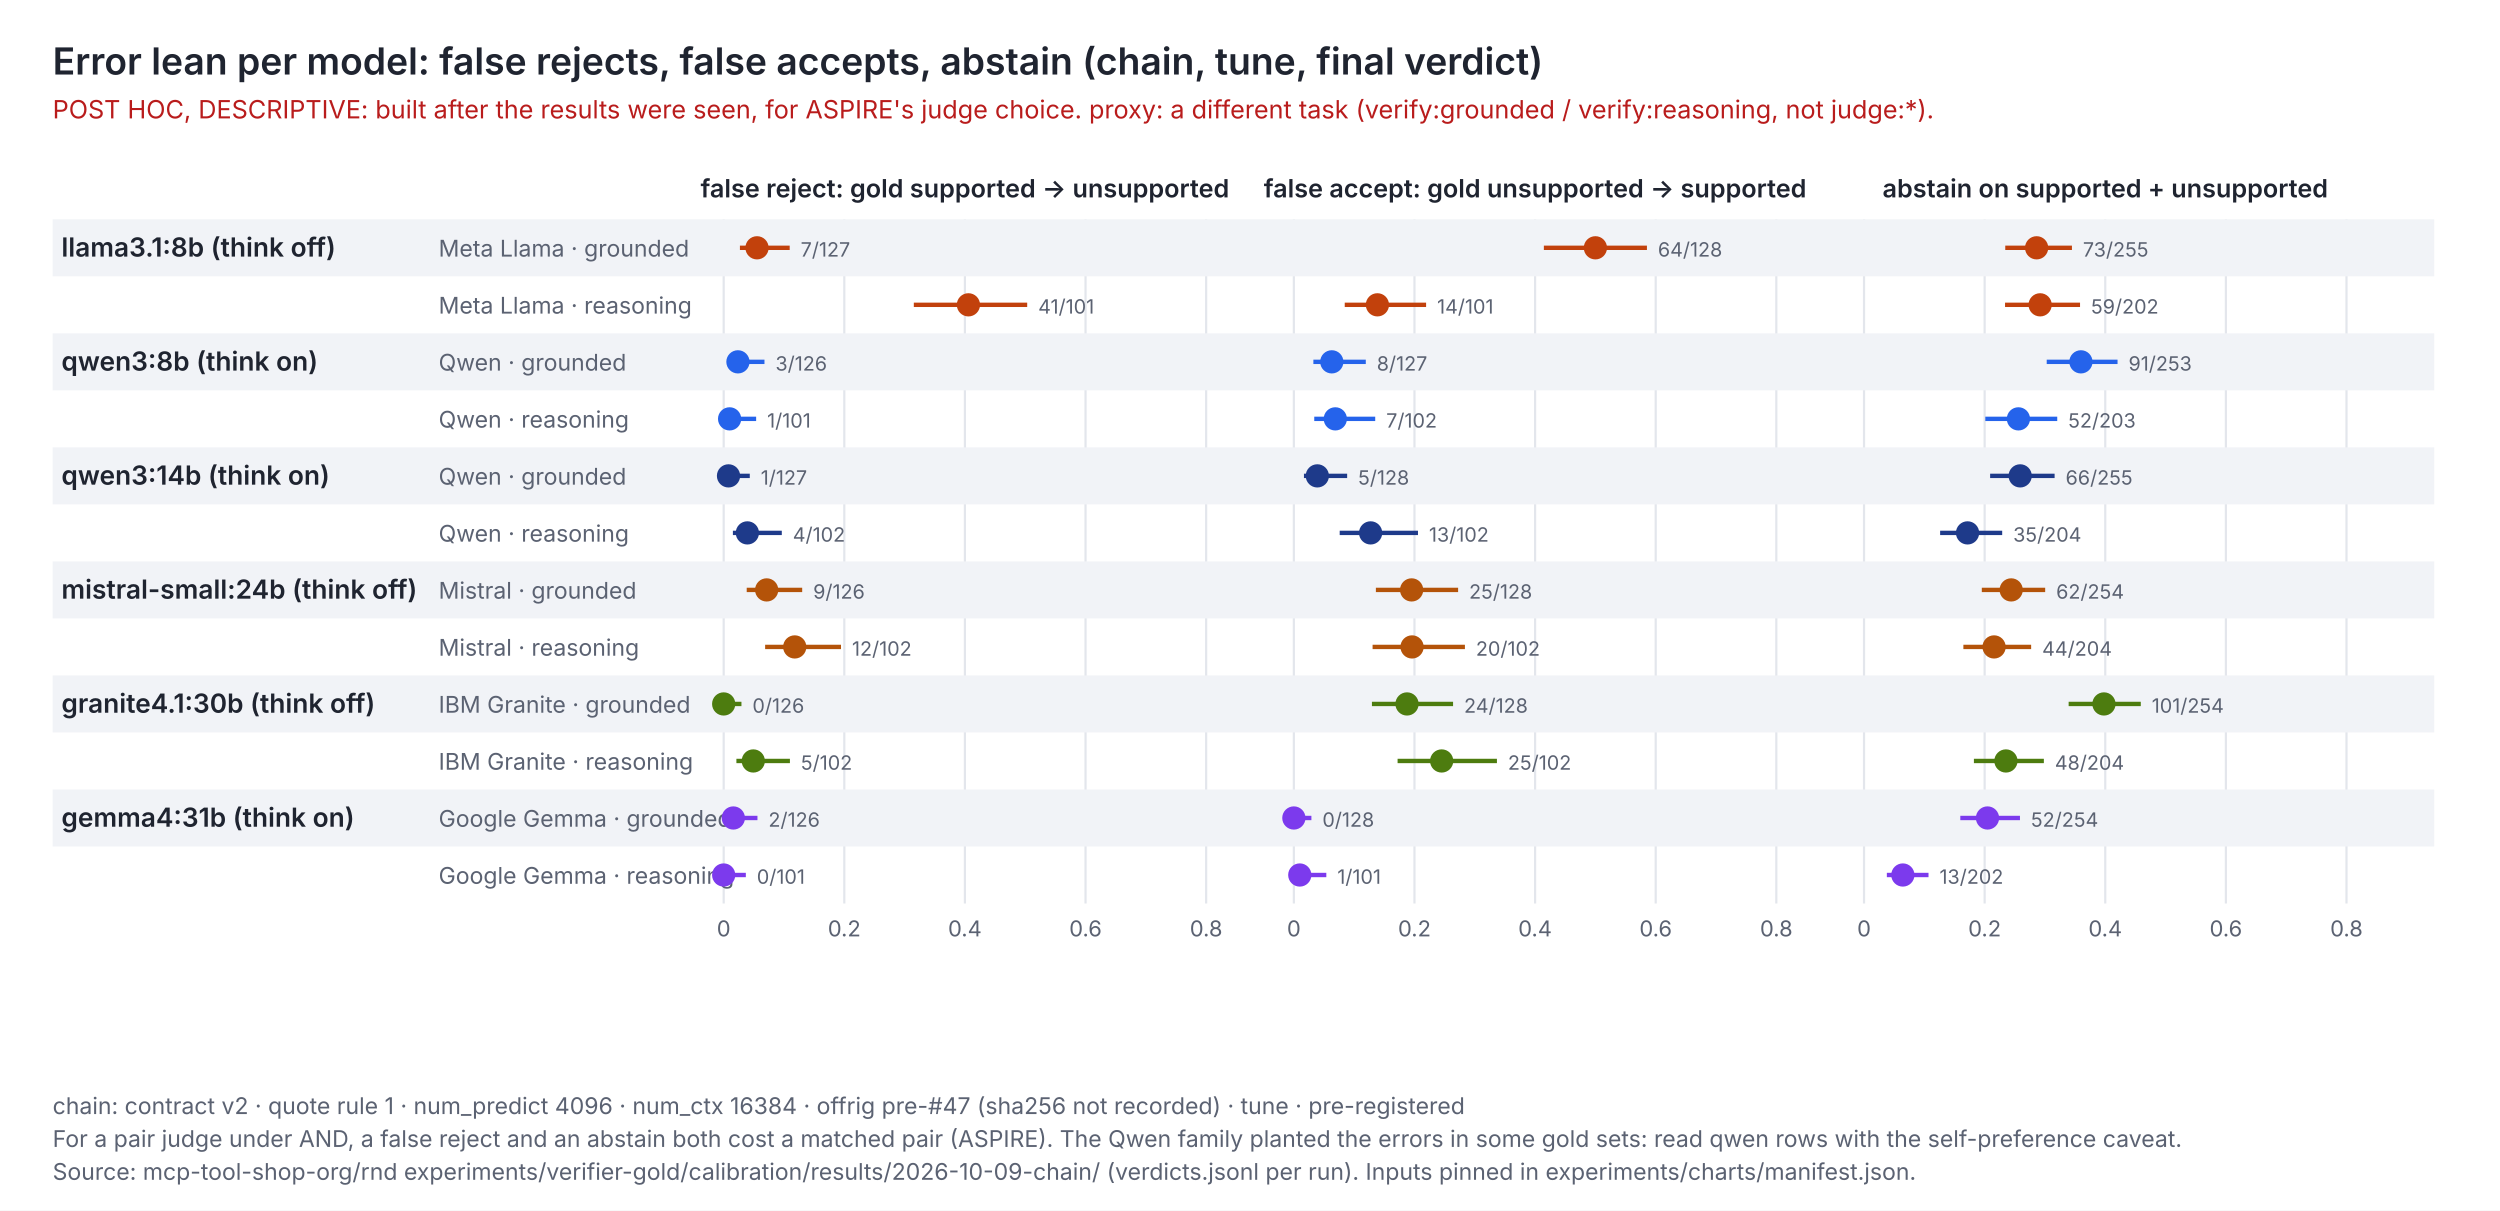
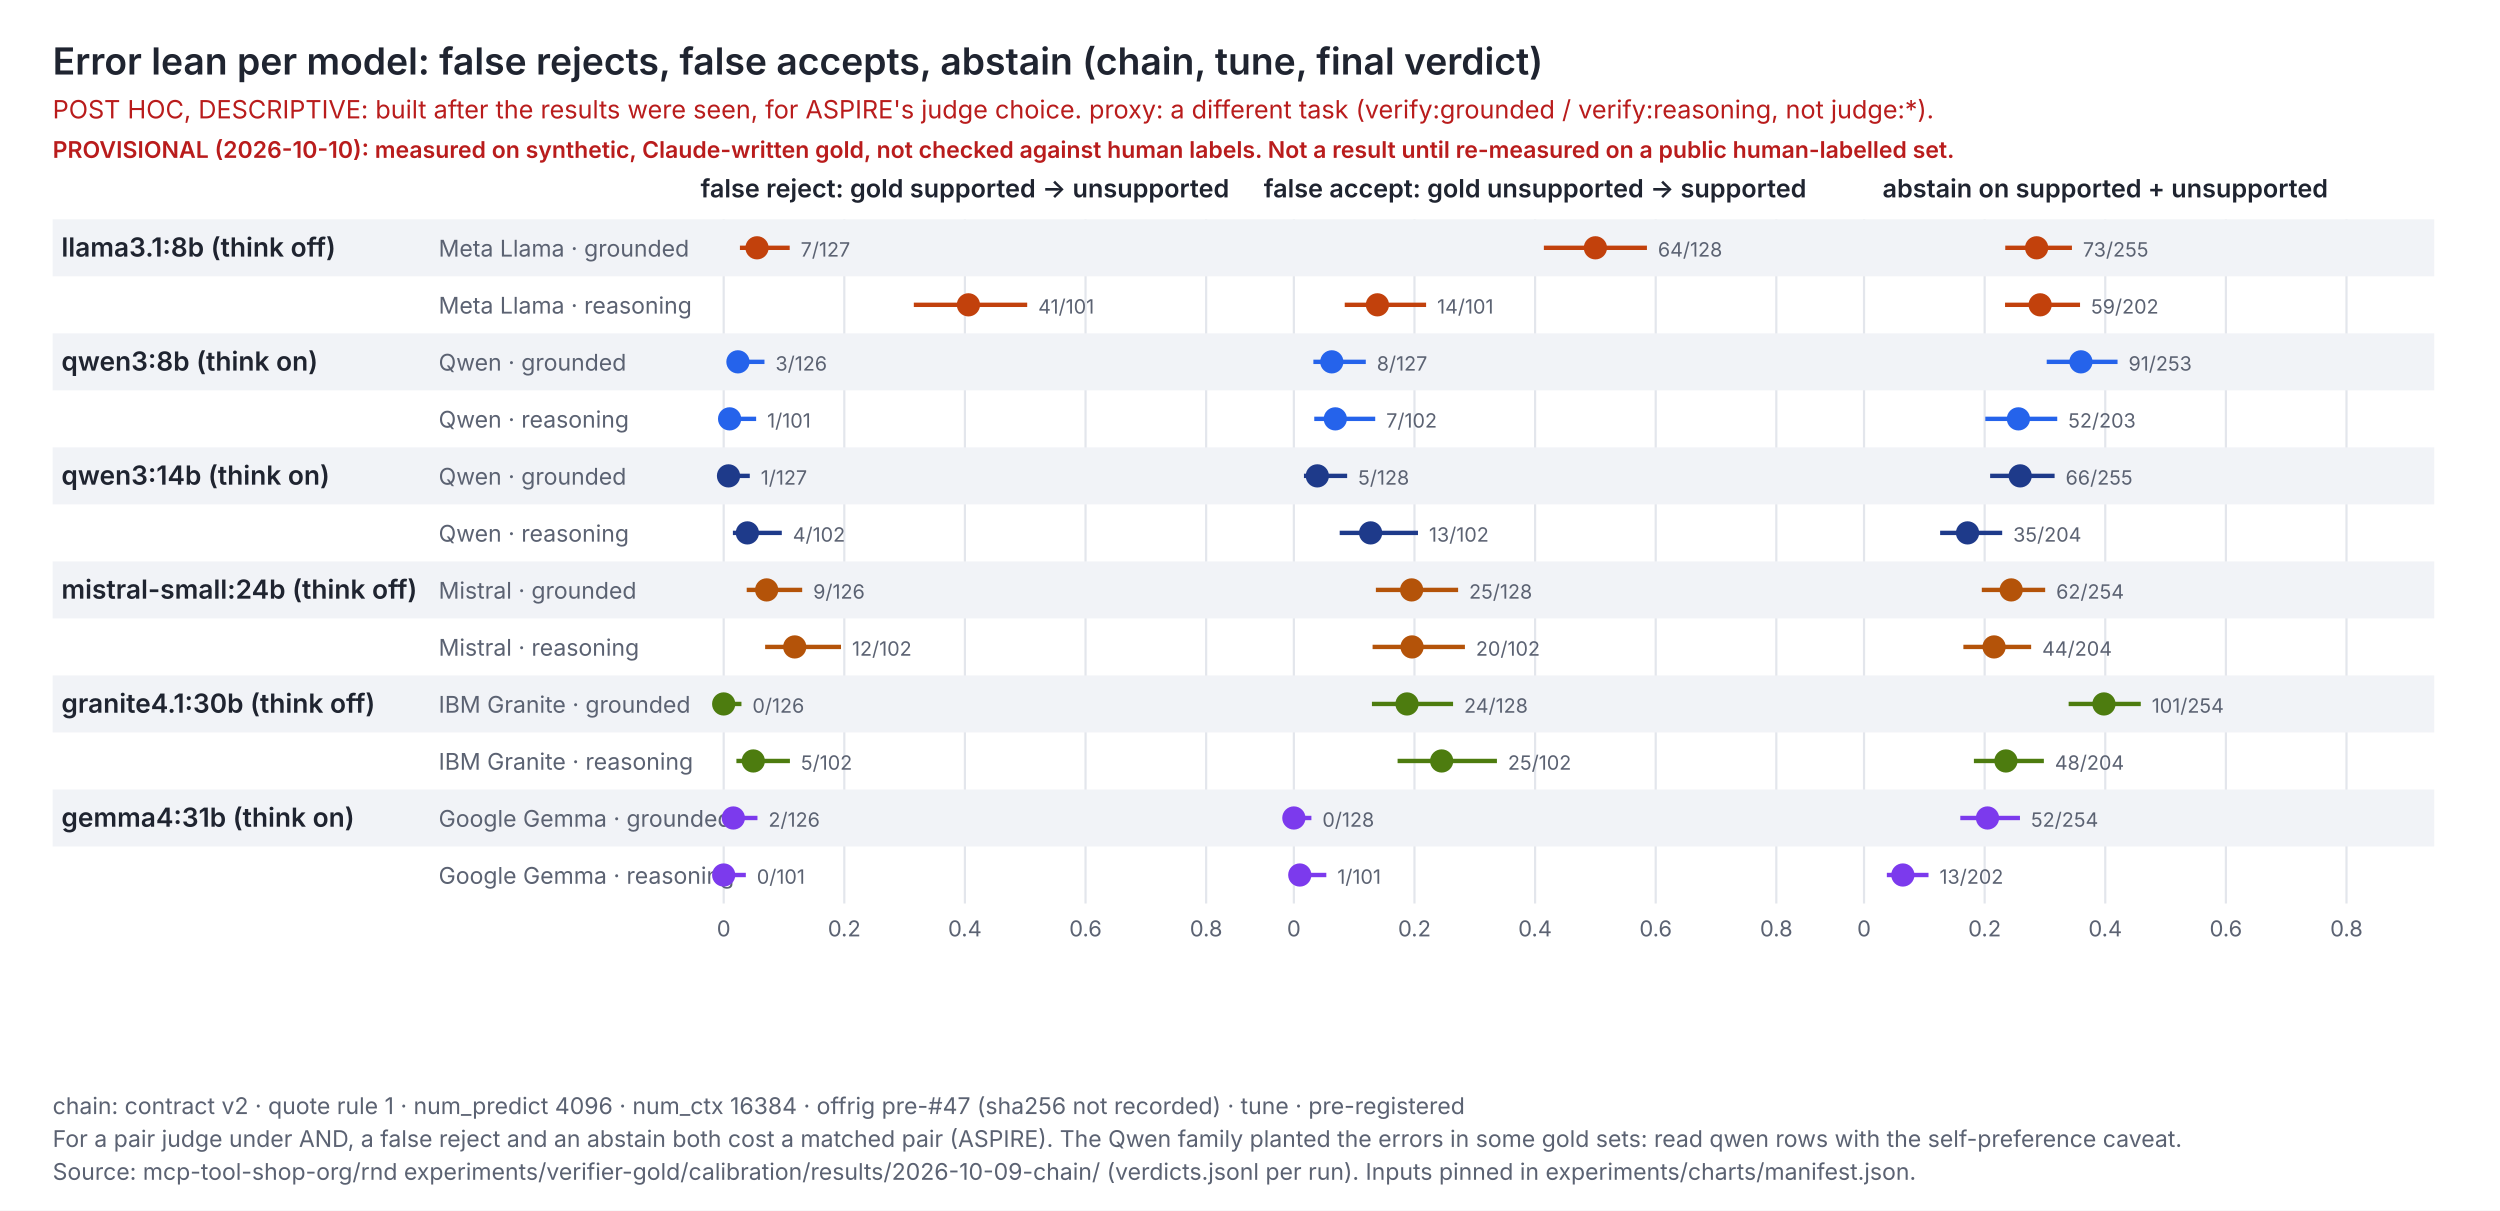
<svg xmlns="http://www.w3.org/2000/svg" viewBox="0 0 1140 552" width="1140" height="552" font-family="Inter, Segoe UI, Helvetica, Arial, sans-serif">
  <rect width="1140" height="552" fill="#ffffff" />
  <text x="24.0" y="34.0" font-size="17" fill="#1f2430" text-anchor="start" font-weight="600">Error lean per model: false rejects, false accepts, abstain (chain, tune, final verdict)</text>
+   <text x="24.0" y="72.0" font-size="10.5" fill="#b91c1c" text-anchor="start" font-weight="600">PROVISIONAL (2026-10-10): measured on synthetic, Claude-written gold, not checked against human labels. Not a result until re-measured on a public human-labelled set.</text>
  <text x="24.0" y="54.0" font-size="11.5" fill="#b91c1c" text-anchor="start" font-weight="400">POST HOC, DESCRIPTIVE: built after the results were seen, for ASPIRE's judge choice. proxy: a different task (verify:grounded / verify:reasoning, not judge:*).</text>
  <line x1="330.0" y1="100.0" x2="330.0" y2="412.0" stroke="#e3e6ec" stroke-width="1.0" />
  <text x="330.0" y="427.0" font-size="10" fill="#5b6272" text-anchor="middle" font-weight="400">0</text>
  <line x1="385.0" y1="100.0" x2="385.0" y2="412.0" stroke="#e3e6ec" stroke-width="1.0" />
  <text x="385.0" y="427.0" font-size="10" fill="#5b6272" text-anchor="middle" font-weight="400">0.2</text>
  <line x1="440.0" y1="100.0" x2="440.0" y2="412.0" stroke="#e3e6ec" stroke-width="1.0" />
  <text x="440.0" y="427.0" font-size="10" fill="#5b6272" text-anchor="middle" font-weight="400">0.4</text>
  <line x1="495.0" y1="100.0" x2="495.0" y2="412.0" stroke="#e3e6ec" stroke-width="1.0" />
  <text x="495.0" y="427.0" font-size="10" fill="#5b6272" text-anchor="middle" font-weight="400">0.6</text>
  <line x1="550.0" y1="100.0" x2="550.0" y2="412.0" stroke="#e3e6ec" stroke-width="1.0" />
  <text x="550.0" y="427.0" font-size="10" fill="#5b6272" text-anchor="middle" font-weight="400">0.8</text>
  <text x="440.0" y="90.0" font-size="11.5" fill="#1f2430" text-anchor="middle" font-weight="600">false reject: gold supported → unsupported</text>
  <line x1="590.0" y1="100.0" x2="590.0" y2="412.0" stroke="#e3e6ec" stroke-width="1.0" />
  <text x="590.0" y="427.0" font-size="10" fill="#5b6272" text-anchor="middle" font-weight="400">0</text>
  <line x1="645.0" y1="100.0" x2="645.0" y2="412.0" stroke="#e3e6ec" stroke-width="1.0" />
  <text x="645.0" y="427.0" font-size="10" fill="#5b6272" text-anchor="middle" font-weight="400">0.2</text>
  <line x1="700.0" y1="100.0" x2="700.0" y2="412.0" stroke="#e3e6ec" stroke-width="1.0" />
  <text x="700.0" y="427.0" font-size="10" fill="#5b6272" text-anchor="middle" font-weight="400">0.4</text>
  <line x1="755.0" y1="100.0" x2="755.0" y2="412.0" stroke="#e3e6ec" stroke-width="1.0" />
  <text x="755.0" y="427.0" font-size="10" fill="#5b6272" text-anchor="middle" font-weight="400">0.6</text>
  <line x1="810.0" y1="100.0" x2="810.0" y2="412.0" stroke="#e3e6ec" stroke-width="1.0" />
  <text x="810.0" y="427.0" font-size="10" fill="#5b6272" text-anchor="middle" font-weight="400">0.8</text>
  <text x="700.0" y="90.0" font-size="11.5" fill="#1f2430" text-anchor="middle" font-weight="600">false accept: gold unsupported → supported</text>
  <line x1="850.0" y1="100.0" x2="850.0" y2="412.0" stroke="#e3e6ec" stroke-width="1.0" />
  <text x="850.0" y="427.0" font-size="10" fill="#5b6272" text-anchor="middle" font-weight="400">0</text>
  <line x1="905.0" y1="100.0" x2="905.0" y2="412.0" stroke="#e3e6ec" stroke-width="1.0" />
  <text x="905.0" y="427.0" font-size="10" fill="#5b6272" text-anchor="middle" font-weight="400">0.2</text>
  <line x1="960.0" y1="100.0" x2="960.0" y2="412.0" stroke="#e3e6ec" stroke-width="1.0" />
  <text x="960.0" y="427.0" font-size="10" fill="#5b6272" text-anchor="middle" font-weight="400">0.4</text>
  <line x1="1015.0" y1="100.0" x2="1015.0" y2="412.0" stroke="#e3e6ec" stroke-width="1.0" />
  <text x="1015.0" y="427.0" font-size="10" fill="#5b6272" text-anchor="middle" font-weight="400">0.6</text>
  <line x1="1070.0" y1="100.0" x2="1070.0" y2="412.0" stroke="#e3e6ec" stroke-width="1.0" />
  <text x="1070.0" y="427.0" font-size="10" fill="#5b6272" text-anchor="middle" font-weight="400">0.8</text>
  <text x="960.0" y="90.0" font-size="11.5" fill="#1f2430" text-anchor="middle" font-weight="600">abstain on supported + unsupported</text>
  <rect x="24.0" y="100.0" width="1086.0" height="26.0" fill="#f1f3f7" stroke="none" />
  <text x="28.0" y="117.0" font-size="12" fill="#1f2430" text-anchor="start" font-weight="600">llama3.1:8b (think off)</text>
  <text x="200.0" y="117.0" font-size="10.5" fill="#5b6272" text-anchor="start" font-weight="400">Meta Llama · grounded</text>
  <line x1="337.4" y1="113.0" x2="360.1" y2="113.0" stroke="#c2410c" stroke-width="2.0" />
  <circle cx="345.2" cy="113.0" r="4.5" fill="#c2410c" stroke="#c2410c" stroke-width="1.6" />
  <text x="365.1" y="117.0" font-size="9" fill="#5b6272" text-anchor="start" font-weight="400">7/127</text>
  <line x1="704.0" y1="113.0" x2="751.0" y2="113.0" stroke="#c2410c" stroke-width="2.0" />
  <circle cx="727.5" cy="113.0" r="4.5" fill="#c2410c" stroke="#c2410c" stroke-width="1.6" />
  <text x="756.0" y="117.0" font-size="9" fill="#5b6272" text-anchor="start" font-weight="400">64/128</text>
  <line x1="914.4" y1="113.0" x2="944.8" y2="113.0" stroke="#c2410c" stroke-width="2.0" />
  <circle cx="928.7" cy="113.0" r="4.5" fill="#c2410c" stroke="#c2410c" stroke-width="1.6" />
  <text x="949.8" y="117.0" font-size="9" fill="#5b6272" text-anchor="start" font-weight="400">73/255</text>
  <text x="200.0" y="143.0" font-size="10.5" fill="#5b6272" text-anchor="start" font-weight="400">Meta Llama · reasoning</text>
  <line x1="416.7" y1="139.0" x2="468.4" y2="139.0" stroke="#c2410c" stroke-width="2.0" />
  <circle cx="441.6" cy="139.0" r="4.5" fill="#c2410c" stroke="#c2410c" stroke-width="1.6" />
  <text x="473.4" y="143.0" font-size="9" fill="#5b6272" text-anchor="start" font-weight="400">41/101</text>
  <line x1="613.2" y1="139.0" x2="650.3" y2="139.0" stroke="#c2410c" stroke-width="2.0" />
  <circle cx="628.1" cy="139.0" r="4.5" fill="#c2410c" stroke="#c2410c" stroke-width="1.6" />
  <text x="655.3" y="143.0" font-size="9" fill="#5b6272" text-anchor="start" font-weight="400">14/101</text>
  <line x1="914.3" y1="139.0" x2="948.5" y2="139.0" stroke="#c2410c" stroke-width="2.0" />
  <circle cx="930.3" cy="139.0" r="4.5" fill="#c2410c" stroke="#c2410c" stroke-width="1.6" />
  <text x="953.5" y="143.0" font-size="9" fill="#5b6272" text-anchor="start" font-weight="400">59/202</text>
  <rect x="24.0" y="152.0" width="1086.0" height="26.0" fill="#f1f3f7" stroke="none" />
  <text x="28.0" y="169.0" font-size="12" fill="#1f2430" text-anchor="start" font-weight="600">qwen3:8b (think on)</text>
  <text x="200.0" y="169.0" font-size="10.5" fill="#5b6272" text-anchor="start" font-weight="400">Qwen · grounded</text>
  <line x1="332.2" y1="165.0" x2="348.6" y2="165.0" stroke="#2563eb" stroke-width="2.0" />
  <circle cx="336.5" cy="165.0" r="4.5" fill="#2563eb" stroke="#2563eb" stroke-width="1.6" />
  <text x="353.6" y="169.0" font-size="9" fill="#5b6272" text-anchor="start" font-weight="400">3/126</text>
  <line x1="598.9" y1="165.0" x2="622.8" y2="165.0" stroke="#2563eb" stroke-width="2.0" />
  <circle cx="607.3" cy="165.0" r="4.5" fill="#2563eb" stroke="#2563eb" stroke-width="1.6" />
  <text x="627.8" y="169.0" font-size="9" fill="#5b6272" text-anchor="start" font-weight="400">8/127</text>
  <line x1="933.3" y1="165.0" x2="965.6" y2="165.0" stroke="#2563eb" stroke-width="2.0" />
  <circle cx="948.9" cy="165.0" r="4.5" fill="#2563eb" stroke="#2563eb" stroke-width="1.6" />
  <text x="970.6" y="169.0" font-size="9" fill="#5b6272" text-anchor="start" font-weight="400">91/253</text>
  <text x="200.0" y="195.0" font-size="10.5" fill="#5b6272" text-anchor="start" font-weight="400">Qwen · reasoning</text>
  <line x1="330.5" y1="191.0" x2="344.8" y2="191.0" stroke="#2563eb" stroke-width="2.0" />
  <circle cx="332.7" cy="191.0" r="4.5" fill="#2563eb" stroke="#2563eb" stroke-width="1.6" />
  <text x="349.8" y="195.0" font-size="9" fill="#5b6272" text-anchor="start" font-weight="400">1/101</text>
  <line x1="599.3" y1="191.0" x2="627.1" y2="191.0" stroke="#2563eb" stroke-width="2.0" />
  <circle cx="608.9" cy="191.0" r="4.5" fill="#2563eb" stroke="#2563eb" stroke-width="1.6" />
  <text x="632.1" y="195.0" font-size="9" fill="#5b6272" text-anchor="start" font-weight="400">7/102</text>
  <line x1="905.3" y1="191.0" x2="938.1" y2="191.0" stroke="#2563eb" stroke-width="2.0" />
  <circle cx="920.4" cy="191.0" r="4.5" fill="#2563eb" stroke="#2563eb" stroke-width="1.6" />
  <text x="943.1" y="195.0" font-size="9" fill="#5b6272" text-anchor="start" font-weight="400">52/203</text>
  <rect x="24.0" y="204.0" width="1086.0" height="26.0" fill="#f1f3f7" stroke="none" />
  <text x="28.0" y="221.0" font-size="12" fill="#1f2430" text-anchor="start" font-weight="600">qwen3:14b (think on)</text>
  <text x="200.0" y="221.0" font-size="10.5" fill="#5b6272" text-anchor="start" font-weight="400">Qwen · grounded</text>
  <line x1="330.4" y1="217.0" x2="341.9" y2="217.0" stroke="#1e3a8a" stroke-width="2.0" />
  <circle cx="332.2" cy="217.0" r="4.5" fill="#1e3a8a" stroke="#1e3a8a" stroke-width="1.6" />
  <text x="346.9" y="221.0" font-size="9" fill="#5b6272" text-anchor="start" font-weight="400">1/127</text>
  <line x1="594.6" y1="217.0" x2="614.3" y2="217.0" stroke="#1e3a8a" stroke-width="2.0" />
  <circle cx="600.7" cy="217.0" r="4.5" fill="#1e3a8a" stroke="#1e3a8a" stroke-width="1.6" />
  <text x="619.3" y="221.0" font-size="9" fill="#5b6272" text-anchor="start" font-weight="400">5/128</text>
  <line x1="907.5" y1="217.0" x2="936.9" y2="217.0" stroke="#1e3a8a" stroke-width="2.0" />
  <circle cx="921.2" cy="217.0" r="4.5" fill="#1e3a8a" stroke="#1e3a8a" stroke-width="1.6" />
  <text x="941.9" y="221.0" font-size="9" fill="#5b6272" text-anchor="start" font-weight="400">66/255</text>
  <text x="200.0" y="247.0" font-size="10.5" fill="#5b6272" text-anchor="start" font-weight="400">Qwen · reasoning</text>
  <line x1="334.2" y1="243.0" x2="356.5" y2="243.0" stroke="#1e3a8a" stroke-width="2.0" />
  <circle cx="340.8" cy="243.0" r="4.5" fill="#1e3a8a" stroke="#1e3a8a" stroke-width="1.6" />
  <text x="361.5" y="247.0" font-size="9" fill="#5b6272" text-anchor="start" font-weight="400">4/102</text>
  <line x1="610.9" y1="243.0" x2="646.6" y2="243.0" stroke="#1e3a8a" stroke-width="2.0" />
  <circle cx="625.0" cy="243.0" r="4.5" fill="#1e3a8a" stroke="#1e3a8a" stroke-width="1.6" />
  <text x="651.6" y="247.0" font-size="9" fill="#5b6272" text-anchor="start" font-weight="400">13/102</text>
  <line x1="884.7" y1="243.0" x2="913.0" y2="243.0" stroke="#1e3a8a" stroke-width="2.0" />
  <circle cx="897.2" cy="243.0" r="4.5" fill="#1e3a8a" stroke="#1e3a8a" stroke-width="1.6" />
  <text x="918.0" y="247.0" font-size="9" fill="#5b6272" text-anchor="start" font-weight="400">35/204</text>
  <rect x="24.0" y="256.0" width="1086.0" height="26.0" fill="#f1f3f7" stroke="none" />
  <text x="28.0" y="273.0" font-size="12" fill="#1f2430" text-anchor="start" font-weight="600">mistral-small:24b (think off)</text>
  <text x="200.0" y="273.0" font-size="10.5" fill="#5b6272" text-anchor="start" font-weight="400">Mistral · grounded</text>
  <line x1="340.5" y1="269.0" x2="365.8" y2="269.0" stroke="#b45309" stroke-width="2.0" />
  <circle cx="349.6" cy="269.0" r="4.5" fill="#b45309" stroke="#b45309" stroke-width="1.6" />
  <text x="370.8" y="273.0" font-size="9" fill="#5b6272" text-anchor="start" font-weight="400">9/126</text>
  <line x1="627.4" y1="269.0" x2="664.9" y2="269.0" stroke="#b45309" stroke-width="2.0" />
  <circle cx="643.7" cy="269.0" r="4.5" fill="#b45309" stroke="#b45309" stroke-width="1.6" />
  <text x="669.9" y="273.0" font-size="9" fill="#5b6272" text-anchor="start" font-weight="400">25/128</text>
  <line x1="903.7" y1="269.0" x2="932.6" y2="269.0" stroke="#b45309" stroke-width="2.0" />
  <circle cx="917.1" cy="269.0" r="4.5" fill="#b45309" stroke="#b45309" stroke-width="1.6" />
  <text x="937.6" y="273.0" font-size="9" fill="#5b6272" text-anchor="start" font-weight="400">62/254</text>
  <text x="200.0" y="299.0" font-size="10.5" fill="#5b6272" text-anchor="start" font-weight="400">Mistral · reasoning</text>
  <line x1="348.9" y1="295.0" x2="383.5" y2="295.0" stroke="#b45309" stroke-width="2.0" />
  <circle cx="362.4" cy="295.0" r="4.5" fill="#b45309" stroke="#b45309" stroke-width="1.6" />
  <text x="388.5" y="299.0" font-size="9" fill="#5b6272" text-anchor="start" font-weight="400">12/102</text>
  <line x1="625.9" y1="295.0" x2="668.0" y2="295.0" stroke="#b45309" stroke-width="2.0" />
  <circle cx="643.9" cy="295.0" r="4.5" fill="#b45309" stroke="#b45309" stroke-width="1.6" />
  <text x="673.0" y="299.0" font-size="9" fill="#5b6272" text-anchor="start" font-weight="400">20/102</text>
  <line x1="895.3" y1="295.0" x2="926.2" y2="295.0" stroke="#b45309" stroke-width="2.0" />
  <circle cx="909.3" cy="295.0" r="4.5" fill="#b45309" stroke="#b45309" stroke-width="1.6" />
  <text x="931.2" y="299.0" font-size="9" fill="#5b6272" text-anchor="start" font-weight="400">44/204</text>
  <rect x="24.0" y="308.0" width="1086.0" height="26.0" fill="#f1f3f7" stroke="none" />
  <text x="28.0" y="325.0" font-size="12" fill="#1f2430" text-anchor="start" font-weight="600">granite4.1:30b (think off)</text>
  <text x="200.0" y="325.0" font-size="10.5" fill="#5b6272" text-anchor="start" font-weight="400">IBM Granite · grounded</text>
  <line x1="330.0" y1="321.0" x2="338.1" y2="321.0" stroke="#4d7c0f" stroke-width="2.0" />
  <circle cx="330.0" cy="321.0" r="4.5" fill="#4d7c0f" stroke="#4d7c0f" stroke-width="1.6" />
  <text x="343.1" y="325.0" font-size="9" fill="#5b6272" text-anchor="start" font-weight="400">0/126</text>
  <line x1="625.6" y1="321.0" x2="662.6" y2="321.0" stroke="#4d7c0f" stroke-width="2.0" />
  <circle cx="641.6" cy="321.0" r="4.5" fill="#4d7c0f" stroke="#4d7c0f" stroke-width="1.6" />
  <text x="667.6" y="325.0" font-size="9" fill="#5b6272" text-anchor="start" font-weight="400">24/128</text>
  <line x1="943.3" y1="321.0" x2="976.2" y2="321.0" stroke="#4d7c0f" stroke-width="2.0" />
  <circle cx="959.4" cy="321.0" r="4.5" fill="#4d7c0f" stroke="#4d7c0f" stroke-width="1.6" />
  <text x="981.2" y="325.0" font-size="9" fill="#5b6272" text-anchor="start" font-weight="400">101/254</text>
  <text x="200.0" y="351.0" font-size="10.5" fill="#5b6272" text-anchor="start" font-weight="400">IBM Granite · reasoning</text>
  <line x1="335.8" y1="347.0" x2="360.2" y2="347.0" stroke="#4d7c0f" stroke-width="2.0" />
  <circle cx="343.5" cy="347.0" r="4.5" fill="#4d7c0f" stroke="#4d7c0f" stroke-width="1.6" />
  <text x="365.2" y="351.0" font-size="9" fill="#5b6272" text-anchor="start" font-weight="400">5/102</text>
  <line x1="637.3" y1="347.0" x2="682.6" y2="347.0" stroke="#4d7c0f" stroke-width="2.0" />
  <circle cx="657.4" cy="347.0" r="4.5" fill="#4d7c0f" stroke="#4d7c0f" stroke-width="1.6" />
  <text x="687.6" y="351.0" font-size="9" fill="#5b6272" text-anchor="start" font-weight="400">25/102</text>
  <line x1="900.1" y1="347.0" x2="932.0" y2="347.0" stroke="#4d7c0f" stroke-width="2.0" />
  <circle cx="914.7" cy="347.0" r="4.5" fill="#4d7c0f" stroke="#4d7c0f" stroke-width="1.6" />
  <text x="937.0" y="351.0" font-size="9" fill="#5b6272" text-anchor="start" font-weight="400">48/204</text>
  <rect x="24.0" y="360.0" width="1086.0" height="26.0" fill="#f1f3f7" stroke="none" />
  <text x="28.0" y="377.0" font-size="12" fill="#1f2430" text-anchor="start" font-weight="600">gemma4:31b (think on)</text>
  <text x="200.0" y="377.0" font-size="10.5" fill="#5b6272" text-anchor="start" font-weight="400">Google Gemma · grounded</text>
  <line x1="331.2" y1="373.0" x2="345.4" y2="373.0" stroke="#7c3aed" stroke-width="2.0" />
  <circle cx="334.4" cy="373.0" r="4.5" fill="#7c3aed" stroke="#7c3aed" stroke-width="1.6" />
  <text x="350.4" y="377.0" font-size="9" fill="#5b6272" text-anchor="start" font-weight="400">2/126</text>
  <line x1="590.0" y1="373.0" x2="598.0" y2="373.0" stroke="#7c3aed" stroke-width="2.0" />
  <circle cx="590.0" cy="373.0" r="4.5" fill="#7c3aed" stroke="#7c3aed" stroke-width="1.6" />
  <text x="603.0" y="377.0" font-size="9" fill="#5b6272" text-anchor="start" font-weight="400">0/128</text>
  <line x1="893.9" y1="373.0" x2="921.1" y2="373.0" stroke="#7c3aed" stroke-width="2.0" />
  <circle cx="906.3" cy="373.0" r="4.5" fill="#7c3aed" stroke="#7c3aed" stroke-width="1.6" />
  <text x="926.1" y="377.0" font-size="9" fill="#5b6272" text-anchor="start" font-weight="400">52/254</text>
  <text x="200.0" y="403.0" font-size="10.5" fill="#5b6272" text-anchor="start" font-weight="400">Google Gemma · reasoning</text>
  <line x1="330.0" y1="399.0" x2="340.1" y2="399.0" stroke="#7c3aed" stroke-width="2.0" />
  <circle cx="330.0" cy="399.0" r="4.5" fill="#7c3aed" stroke="#7c3aed" stroke-width="1.6" />
  <text x="345.1" y="403.0" font-size="9" fill="#5b6272" text-anchor="start" font-weight="400">0/101</text>
  <line x1="590.5" y1="399.0" x2="604.8" y2="399.0" stroke="#7c3aed" stroke-width="2.0" />
  <circle cx="592.7" cy="399.0" r="4.5" fill="#7c3aed" stroke="#7c3aed" stroke-width="1.6" />
  <text x="609.8" y="403.0" font-size="9" fill="#5b6272" text-anchor="start" font-weight="400">1/101</text>
  <line x1="860.4" y1="399.0" x2="879.4" y2="399.0" stroke="#7c3aed" stroke-width="2.0" />
  <circle cx="867.7" cy="399.0" r="4.5" fill="#7c3aed" stroke="#7c3aed" stroke-width="1.6" />
  <text x="884.4" y="403.0" font-size="9" fill="#5b6272" text-anchor="start" font-weight="400">13/202</text>
  <text x="24.0" y="508.0" font-size="10.5" fill="#5b6272" text-anchor="start" font-weight="400">chain: contract v2 · quote rule 1 · num_predict 4096 · num_ctx 16384 · offrig pre-#47 (sha256 not recorded) · tune · pre-registered</text>
  <text x="24.0" y="523.0" font-size="10.5" fill="#5b6272" text-anchor="start" font-weight="400">For a pair judge under AND, a false reject and an abstain both cost a matched pair (ASPIRE). The Qwen family planted the errors in some gold sets: read qwen rows with the self-preference caveat.</text>
  <text x="24.0" y="538.0" font-size="10.5" fill="#5b6272" text-anchor="start" font-weight="400">Source: mcp-tool-shop-org/rnd experiments/verifier-gold/calibration/results/2026-10-09-chain/ (verdicts.jsonl per run). Inputs pinned in experiments/charts/manifest.json.</text>
</svg>
